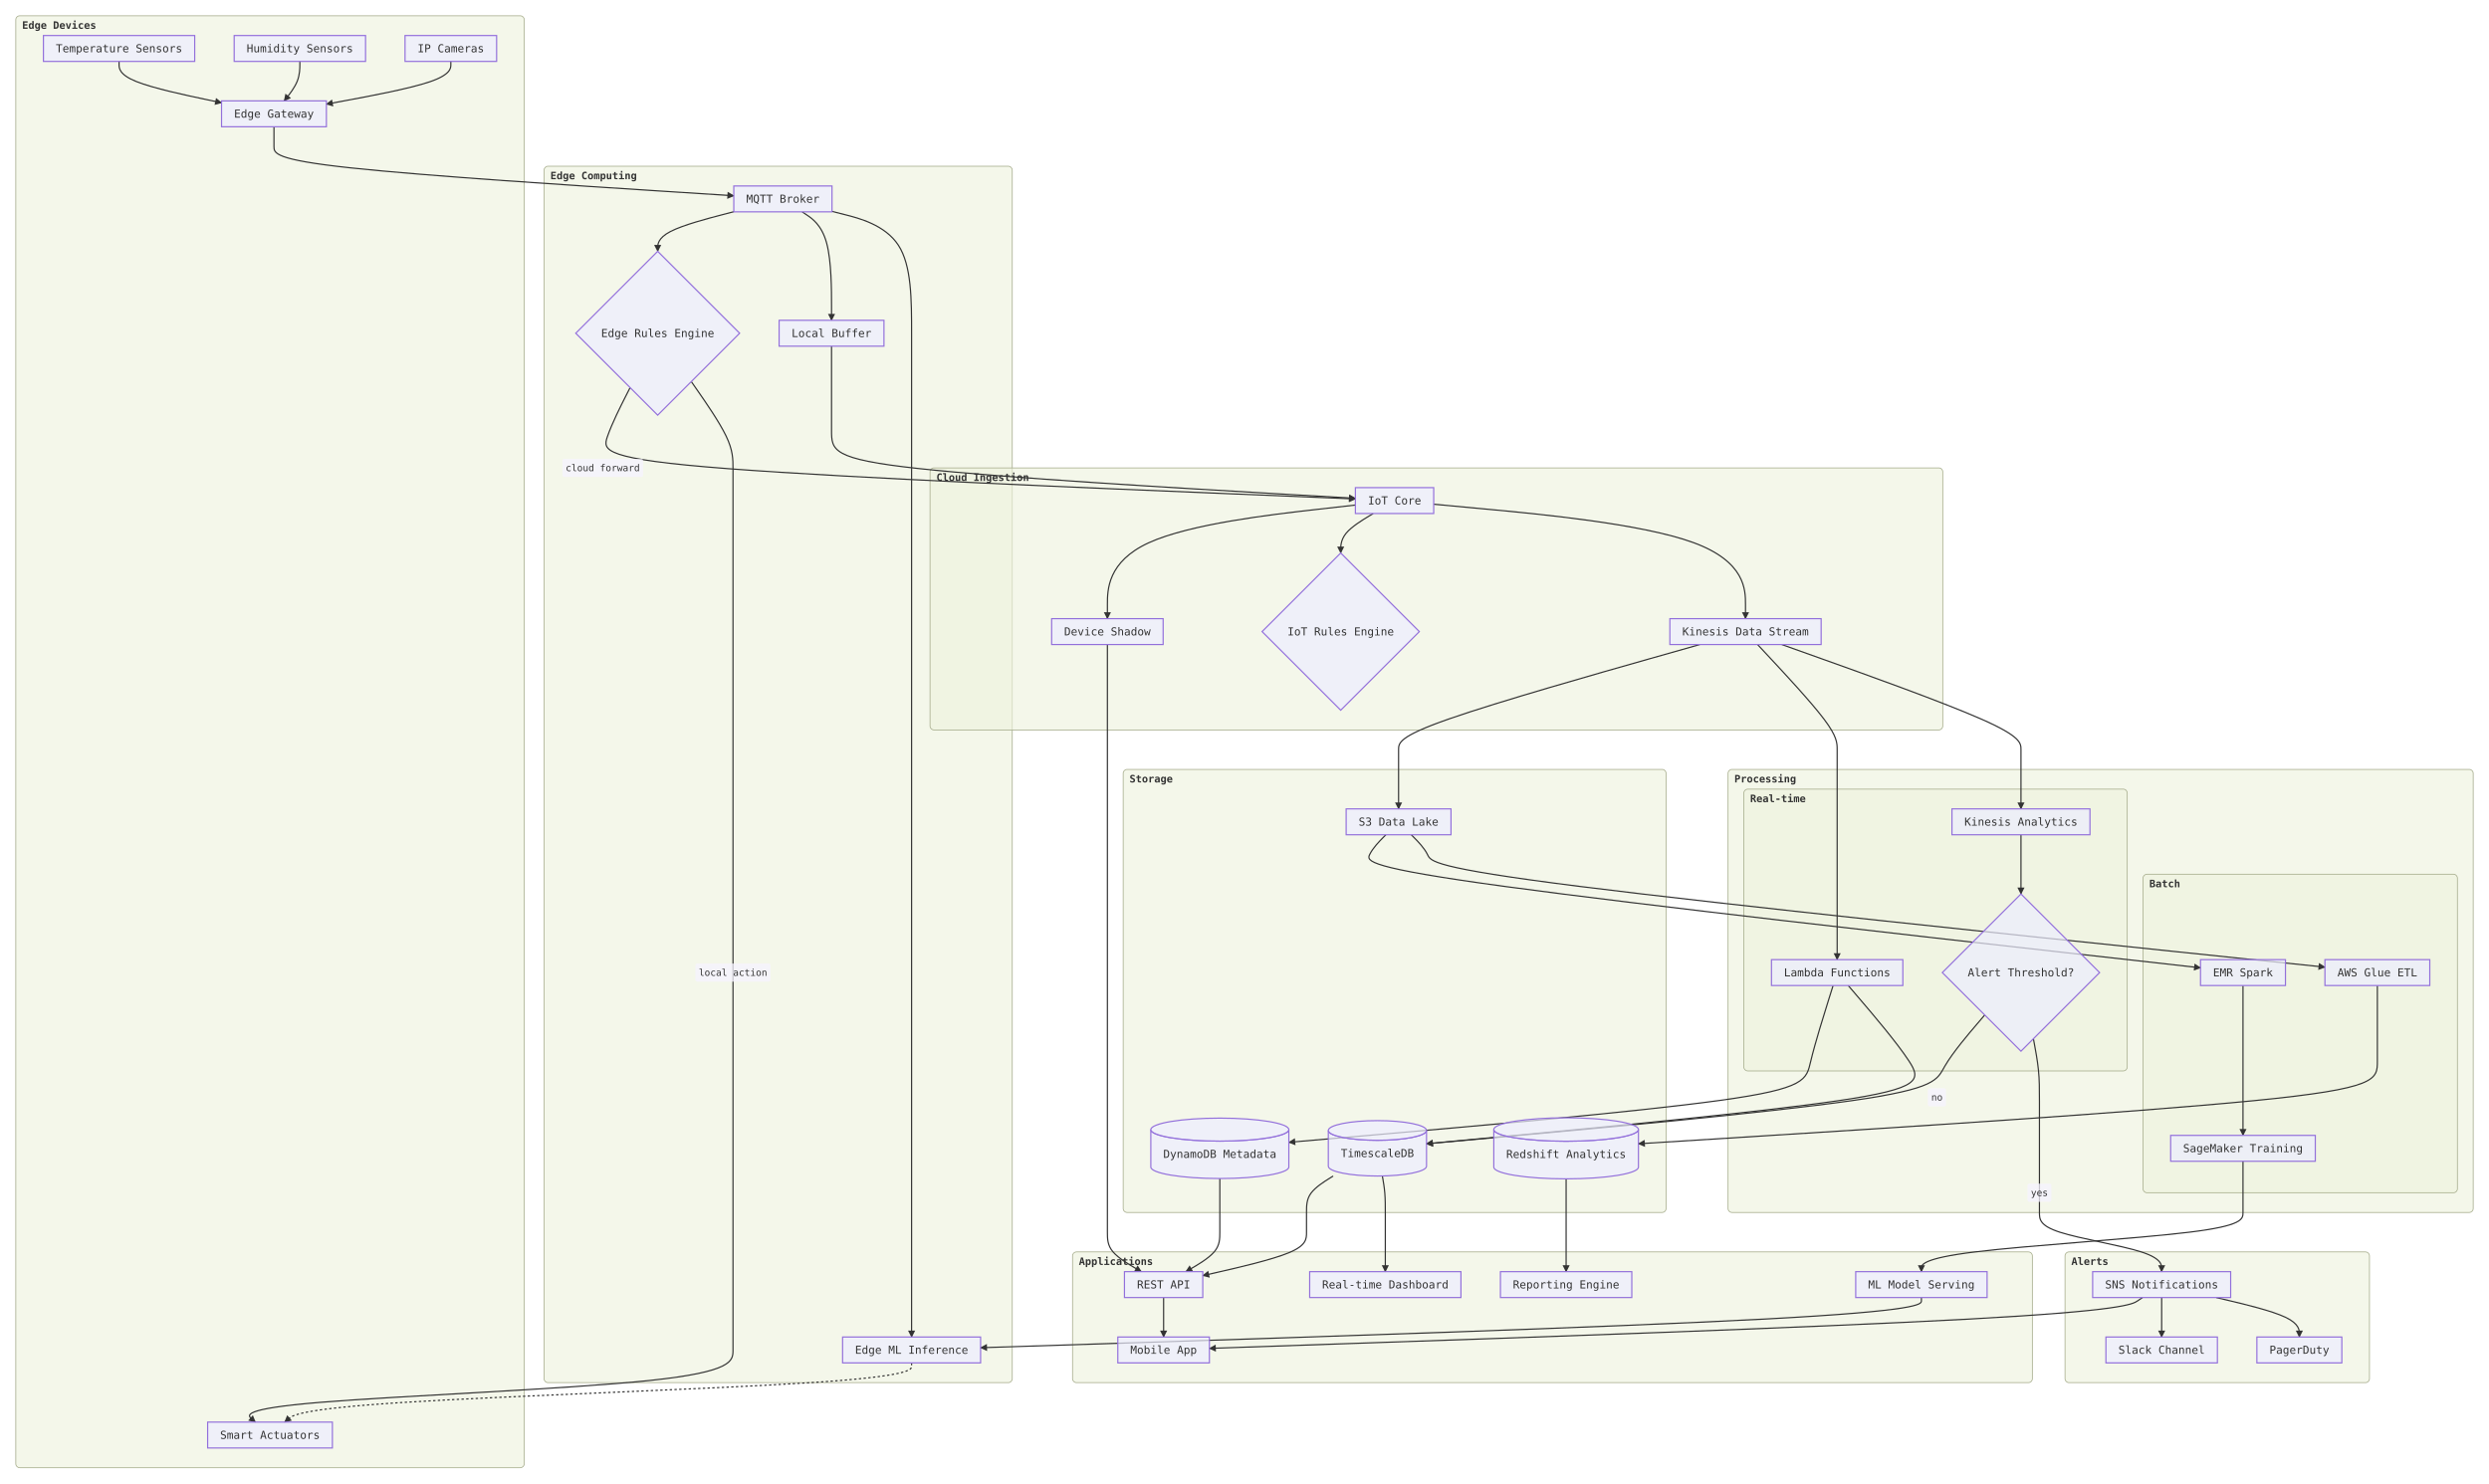
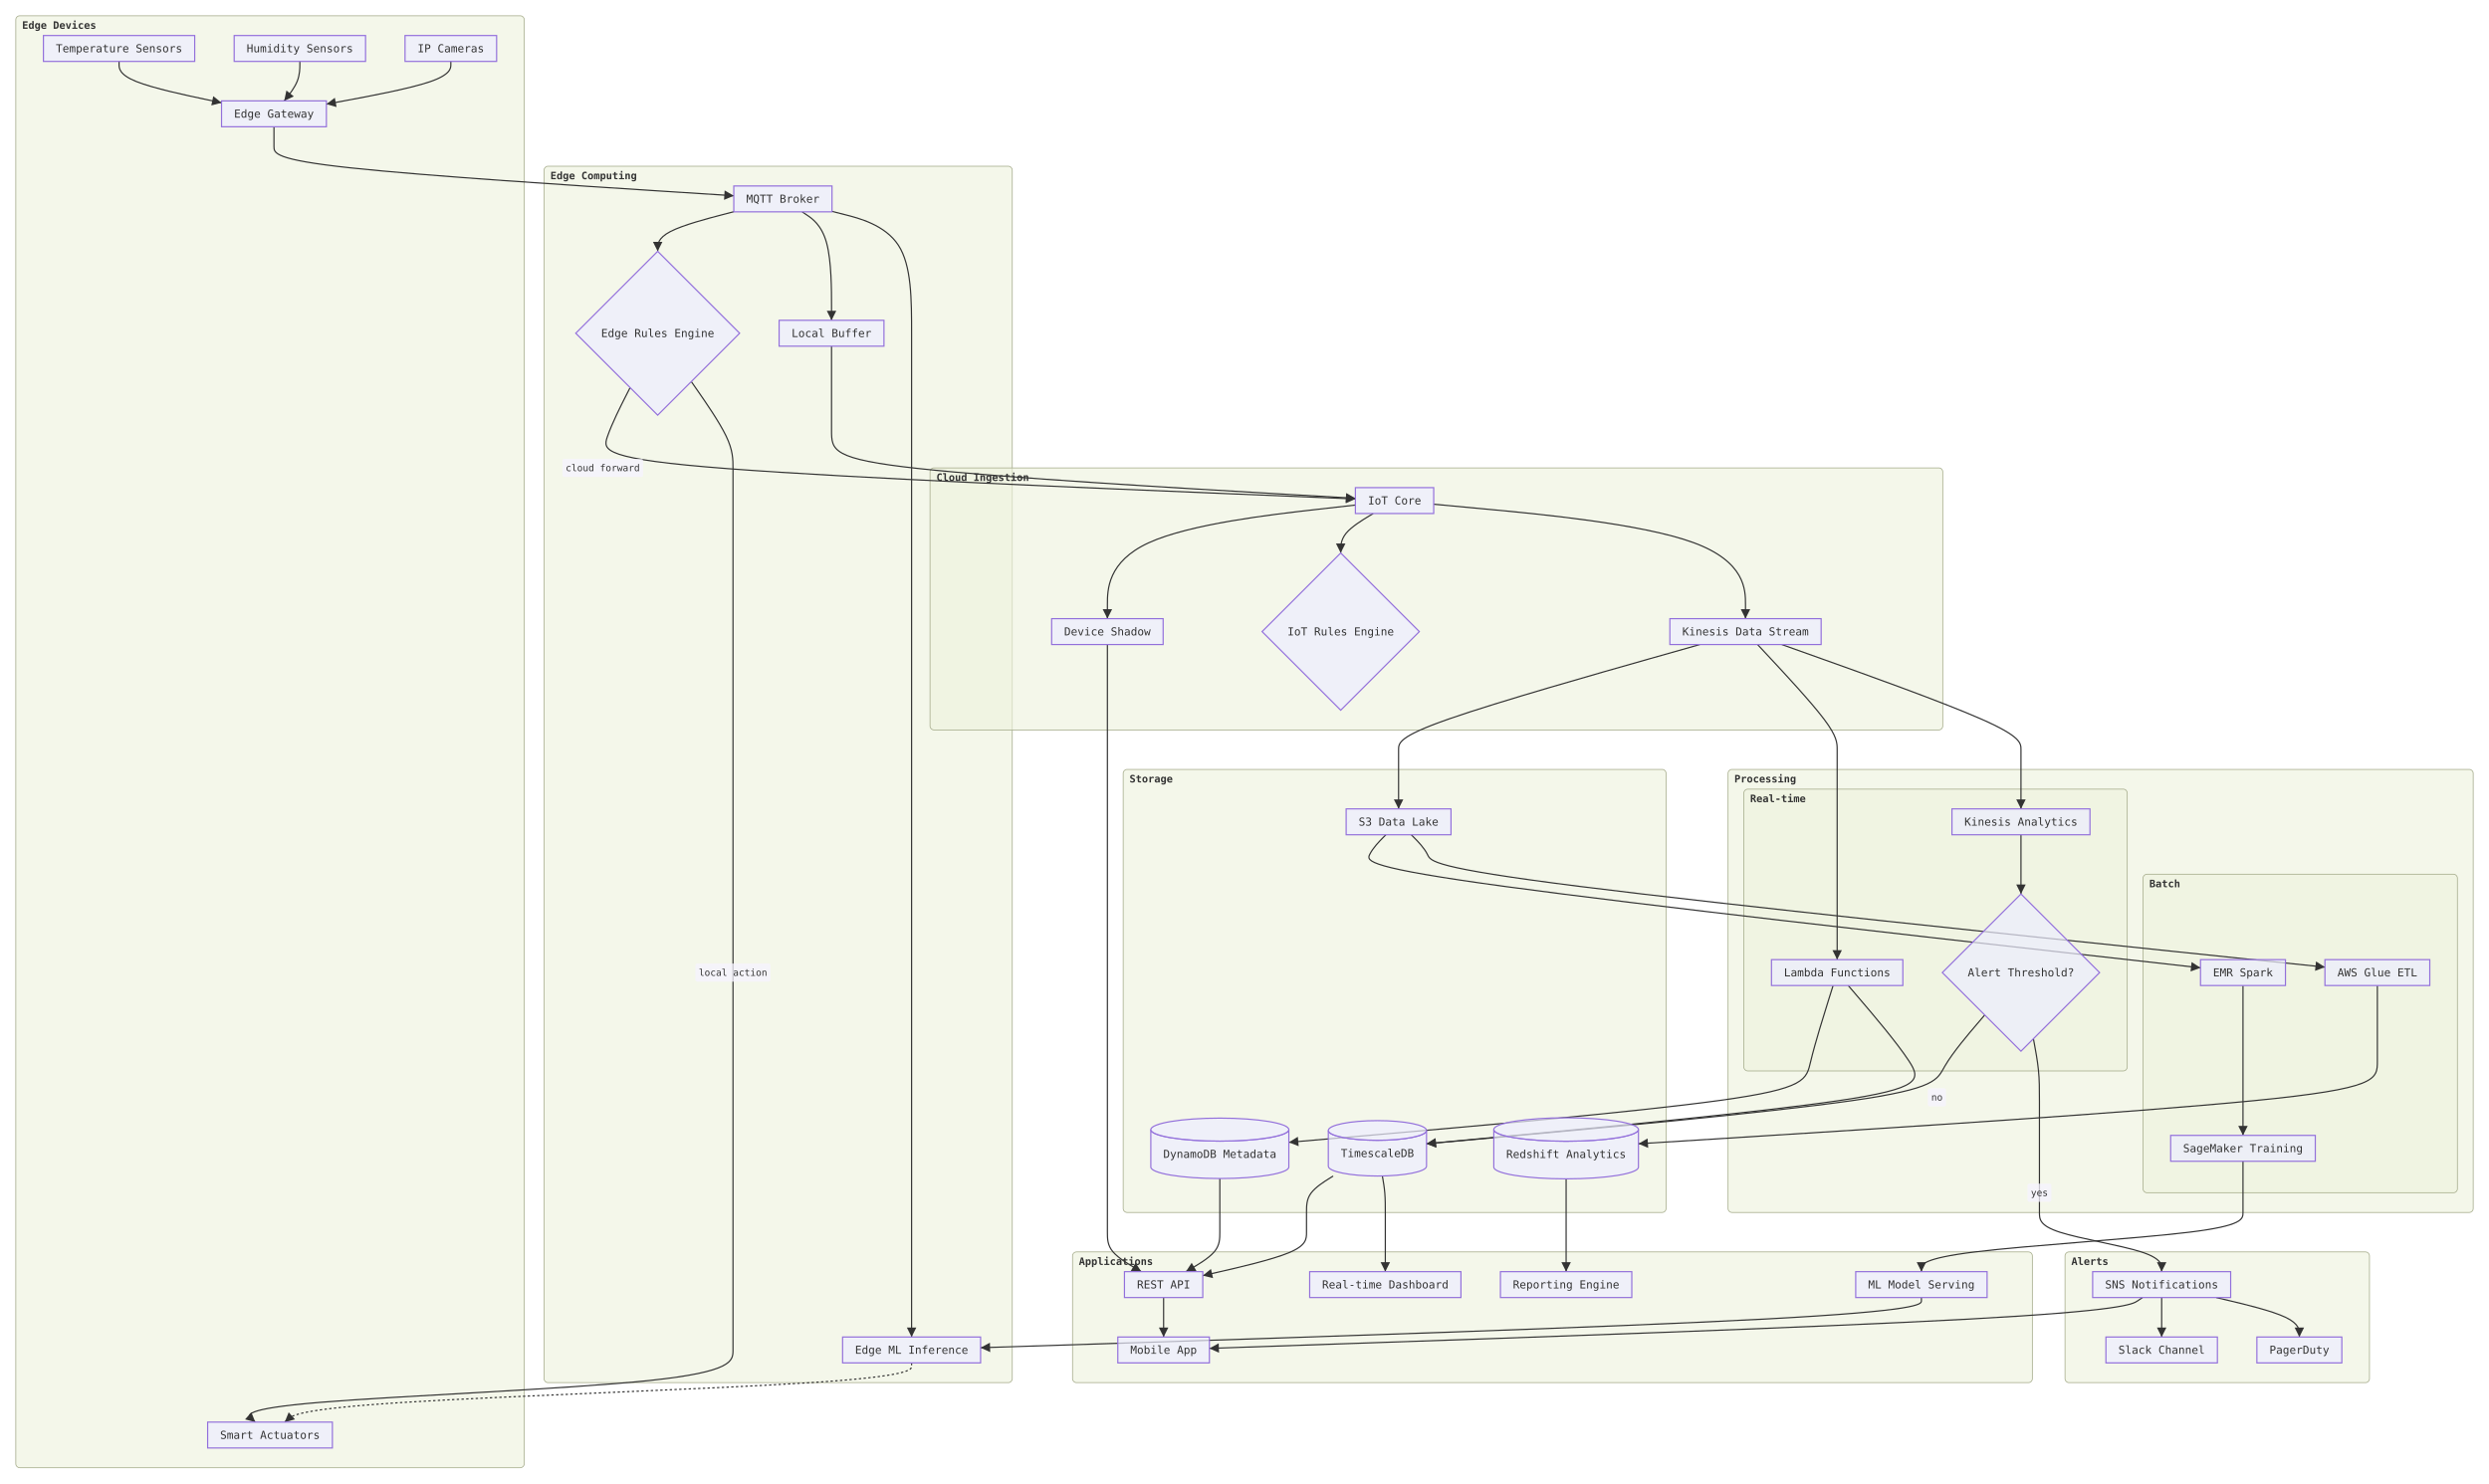
<svg xmlns="http://www.w3.org/2000/svg" viewBox="0 0 3152.5 1879.52" width="3152.5" height="1879.52">
  <defs>
-     <marker id="arrow-point" viewBox="0 0 10 10" refX="9" refY="5" markerWidth="6" markerHeight="6" orient="auto-start-reverse">
+     <marker id="arrow-point" viewBox="0 0 10 10" refX="10" refY="5" markerWidth="8" markerHeight="8" orient="auto-start-reverse">
      <path d="M0 0 L10 5 L0 10 Z" fill="#333333" />
    </marker>
  </defs>
  <g transform="translate(20, 20)">
    <rect x="0" y="0" width="644" height="1839.52" rx="5" ry="5" fill="#ecf2dc99" stroke="#a8ae8e" stroke-width="1" />
    <text x="8" y="12" text-anchor="start" dominant-baseline="central" font-size="13px" font-family="'Intel One Mono', 'SF Mono', 'Cascadia Code', 'JetBrains Mono', 'Fira Code', 'Consolas', 'Menlo', monospace" fill="#333333" font-weight="bold">Edge Devices</text>
    <rect x="669.1" y="190.6" width="593" height="1541.12" rx="5" ry="5" fill="#ecf2dc99" stroke="#a8ae8e" stroke-width="1" />
    <text x="677.1" y="202.6" text-anchor="start" dominant-baseline="central" font-size="13px" font-family="'Intel One Mono', 'SF Mono', 'Cascadia Code', 'JetBrains Mono', 'Fira Code', 'Consolas', 'Menlo', monospace" fill="#333333" font-weight="bold">Edge Computing</text>
    <rect x="1157.95" y="572.8" width="1282.7" height="332" rx="5" ry="5" fill="#ecf2dc99" stroke="#a8ae8e" stroke-width="1" />
    <text x="1165.95" y="584.8" text-anchor="start" dominant-baseline="central" font-size="13px" font-family="'Intel One Mono', 'SF Mono', 'Cascadia Code', 'JetBrains Mono', 'Fira Code', 'Consolas', 'Menlo', monospace" fill="#333333" font-weight="bold">Cloud Ingestion</text>
    <rect x="2168.7" y="954.8" width="943.8" height="561.32" rx="5" ry="5" fill="#ecf2dc99" stroke="#a8ae8e" stroke-width="1" />
    <text x="2176.7" y="966.8" text-anchor="start" dominant-baseline="central" font-size="13px" font-family="'Intel One Mono', 'SF Mono', 'Cascadia Code', 'JetBrains Mono', 'Fira Code', 'Consolas', 'Menlo', monospace" fill="#333333" font-weight="bold">Processing</text>
    <rect x="2188.7" y="979.8" width="485.6" height="357" rx="5" ry="5" fill="#ecf2dc99" stroke="#a8ae8e" stroke-width="1" />
    <text x="2196.7" y="991.8" text-anchor="start" dominant-baseline="central" font-size="13px" font-family="'Intel One Mono', 'SF Mono', 'Cascadia Code', 'JetBrains Mono', 'Fira Code', 'Consolas', 'Menlo', monospace" fill="#333333" font-weight="bold">Real-time</text>
    <rect x="2694.3" y="1087.6" width="398.2" height="403.52" rx="5" ry="5" fill="#ecf2dc99" stroke="#a8ae8e" stroke-width="1" />
    <text x="2702.3" y="1099.6" text-anchor="start" dominant-baseline="central" font-size="13px" font-family="'Intel One Mono', 'SF Mono', 'Cascadia Code', 'JetBrains Mono', 'Fira Code', 'Consolas', 'Menlo', monospace" fill="#333333" font-weight="bold">Batch</text>
    <rect x="1402.6" y="954.8" width="687.6" height="561.32" rx="5" ry="5" fill="#ecf2dc99" stroke="#a8ae8e" stroke-width="1" />
    <text x="1410.6" y="966.8" text-anchor="start" dominant-baseline="central" font-size="13px" font-family="'Intel One Mono', 'SF Mono', 'Cascadia Code', 'JetBrains Mono', 'Fira Code', 'Consolas', 'Menlo', monospace" fill="#333333" font-weight="bold">Storage</text>
    <rect x="1338.45" y="1566.12" width="1215.7" height="165.6" rx="5" ry="5" fill="#ecf2dc99" stroke="#a8ae8e" stroke-width="1" />
    <text x="1346.45" y="1578.12" text-anchor="start" dominant-baseline="central" font-size="13px" font-family="'Intel One Mono', 'SF Mono', 'Cascadia Code', 'JetBrains Mono', 'Fira Code', 'Consolas', 'Menlo', monospace" fill="#333333" font-weight="bold">Applications</text>
    <rect x="2595.5" y="1566.12" width="385.6" height="165.6" rx="5" ry="5" fill="#ecf2dc99" stroke="#a8ae8e" stroke-width="1" />
    <text x="2603.5" y="1578.12" text-anchor="start" dominant-baseline="central" font-size="13px" font-family="'Intel One Mono', 'SF Mono', 'Cascadia Code', 'JetBrains Mono', 'Fira Code', 'Consolas', 'Menlo', monospace" fill="#333333" font-weight="bold">Alerts</text>
    <path d="M130.8 57.8 L130.8 61.97 C130.8 66.13 130.8 74.47 152.43 83.2 C174.07 91.93 217.33 101.06 238.97 105.62 L260.6 110.19" fill="none" stroke="#333333" stroke-width="1.5" marker-end="url(#arrow-point)" />
    <path d="M359.8 57.8 L359.8 61.97 C359.8 66.13 359.8 74.47 356.5 82.8 C353.2 91.13 346.6 99.47 343.29 103.63 L339.99 107.8" fill="none" stroke="#333333" stroke-width="1.5" marker-end="url(#arrow-point)" />
    <path d="M551 57.8 L551 61.97 C551 66.13 551 74.47 524.73 83.49 C498.47 92.51 445.93 102.22 419.67 107.07 L393.4 111.93" fill="none" stroke="#333333" stroke-width="1.5" marker-end="url(#arrow-point)" />
    <path d="M327 140.6 L327 144.77 C327 148.93 327 157.27 327 165.6 C327 173.93 327 182.27 424.07 192.67 C521.13 203.07 715.27 215.54 812.33 221.77 L909.4 228.01" fill="none" stroke="#333333" stroke-width="1.5" marker-end="url(#arrow-point)" />
    <path d="M1033.8 247.8 L1050.6 252.07 C1067.4 256.33 1101 264.87 1117.8 290.6 C1134.6 316.33 1134.6 359.27 1134.6 403.6 C1134.6 447.93 1134.6 493.67 1134.6 522.1 C1134.6 550.53 1134.6 561.67 1134.6 574.13 C1134.6 586.6 1134.6 600.4 1134.6 614.2 C1134.6 628 1134.6 641.8 1134.6 669.47 C1134.6 697.13 1134.6 738.67 1134.6 780.2 C1134.6 821.73 1134.6 863.27 1134.6 888.2 C1134.6 913.13 1134.6 921.47 1134.6 929.8 C1134.6 938.13 1134.6 946.47 1134.6 954.8 C1134.6 963.13 1134.6 971.47 1134.6 982.53 C1134.6 993.6 1134.6 1007.4 1134.6 1021.2 C1134.6 1035 1134.6 1048.8 1134.6 1059.87 C1134.6 1070.93 1134.6 1079.27 1134.6 1104.2 C1134.6 1129.13 1134.6 1170.67 1134.6 1212.2 C1134.6 1253.73 1134.6 1295.27 1134.6 1321.6 C1134.6 1347.93 1134.6 1359.07 1134.6 1375.41 C1134.6 1391.75 1134.6 1413.31 1134.6 1433.46 C1134.6 1453.61 1134.6 1472.37 1134.6 1485.91 C1134.6 1499.45 1134.6 1507.79 1134.6 1516.12 C1134.6 1524.45 1134.6 1532.79 1134.6 1541.12 C1134.6 1549.45 1134.6 1557.79 1134.6 1568.85 C1134.6 1579.92 1134.6 1593.72 1134.6 1607.52 C1134.6 1621.32 1134.6 1635.12 1134.6 1646.19 C1134.6 1657.25 1134.6 1665.59 1134.6 1669.75 L1134.6 1673.92" fill="none" stroke="#333333" stroke-width="1.5" marker-end="url(#arrow-point)" />
    <path d="M996 248.4 L1002.2 252.57 C1008.4 256.73 1020.8 265.07 1027 287.97 C1033.2 310.87 1033.2 348.33 1033.2 367.07 L1033.2 385.8" fill="none" stroke="#333333" stroke-width="1.5" marker-end="url(#arrow-point)" />
    <path d="M909.4 248.24 L893.33 252.43 C877.27 256.62 845.13 265.01 829.07 273.37 C813 281.73 813 290.07 813 294.23 L813 298.4" fill="none" stroke="#333333" stroke-width="1.5" marker-end="url(#arrow-point)" />
    <path d="M855.57 463.43 L864.38 476.09 C873.18 488.75 890.79 514.08 899.6 532.3 C908.4 550.53 908.4 561.67 908.4 574.13 C908.4 586.6 908.4 600.4 908.4 614.2 C908.4 628 908.4 641.8 908.4 669.47 C908.4 697.13 908.4 738.67 908.4 780.2 C908.4 821.73 908.4 863.27 908.4 888.2 C908.4 913.13 908.4 921.47 908.4 929.8 C908.4 938.13 908.4 946.47 908.4 954.8 C908.4 963.13 908.4 971.47 908.4 982.53 C908.4 993.6 908.4 1007.4 908.4 1021.2 C908.4 1035 908.4 1048.8 908.4 1059.87 C908.4 1070.93 908.4 1079.27 908.4 1104.2 C908.4 1129.13 908.4 1170.67 908.4 1212.2 C908.4 1253.73 908.4 1295.27 908.4 1321.6 C908.4 1347.93 908.4 1359.07 908.4 1375.41 C908.4 1391.75 908.4 1413.31 908.4 1433.46 C908.4 1453.61 908.4 1472.37 908.4 1485.91 C908.4 1499.45 908.4 1507.79 908.4 1516.12 C908.4 1524.45 908.4 1532.79 908.4 1541.12 C908.4 1549.45 908.4 1557.79 908.4 1568.85 C908.4 1579.92 908.4 1593.72 908.4 1607.52 C908.4 1621.32 908.4 1635.12 908.4 1648.92 C908.4 1662.72 908.4 1676.52 908.4 1690.32 C908.4 1704.12 908.4 1717.92 802.83 1728.99 C697.27 1740.05 486.13 1748.39 385.3 1756.72 C284.46 1765.05 293.92 1773.39 298.65 1777.55 L303.38 1781.72" fill="none" stroke="#333333" stroke-width="1.5" marker-end="url(#arrow-point)" />
    <rect x="861.2" y="1201" width="94.4" height="22.4" rx="2" ry="2" fill="#f5f3ffbf" stroke="#f5f3ffbf" stroke-width="0.5" />
    <text x="908.4" y="1212.2" text-anchor="middle" dominant-baseline="central" font-size="12px" font-family="'Intel One Mono', 'SF Mono', 'Cascadia Code', 'JetBrains Mono', 'Fira Code', 'Consolas', 'Menlo', monospace" fill="#333333">local action</text>
    <path d="M778.07 471.07 L772.29 482.45 C766.51 493.84 754.96 516.62 749.18 533.58 C743.4 550.53 743.4 561.67 902.28 573.79 C1061.17 585.92 1378.93 599.03 1537.82 605.59 L1696.7 612.15" fill="none" stroke="#333333" stroke-width="1.5" marker-end="url(#arrow-point)" />
    <rect x="692.6" y="561.6" width="101.6" height="22.4" rx="2" ry="2" fill="#f5f3ffbf" stroke="#f5f3ffbf" stroke-width="0.5" />
    <text x="743.4" y="572.8" text-anchor="middle" dominant-baseline="central" font-size="12px" font-family="'Intel One Mono', 'SF Mono', 'Cascadia Code', 'JetBrains Mono', 'Fira Code', 'Consolas', 'Menlo', monospace" fill="#333333">cloud forward</text>
    <path d="M1033.2 418.6 L1033.2 438.73 C1033.2 458.87 1033.2 499.13 1033.2 524.83 C1033.2 550.53 1033.2 561.67 1143.78 573.65 C1254.37 585.64 1475.53 598.48 1586.12 604.9 L1696.7 611.32" fill="none" stroke="#333333" stroke-width="1.5" marker-end="url(#arrow-point)" />
    <path d="M1134.6 1706.72 L1134.6 1710.89 C1134.6 1715.05 1134.6 1723.39 1007 1731.72 C879.4 1740.05 624.2 1748.39 491.87 1756.72 C359.54 1765.05 350.08 1773.39 345.35 1777.55 L340.62 1781.72" fill="none" stroke="#333333" stroke-width="1.5" stroke-dasharray="3 3" marker-end="url(#arrow-point)" />
    <path d="M1795.9 618.82 L1861.72 624.95 C1927.53 631.08 2059.17 643.34 2124.98 667.5 C2190.8 691.67 2190.8 727.73 2190.8 745.77 L2190.8 763.8" fill="none" stroke="#333333" stroke-width="1.5" marker-end="url(#arrow-point)" />
    <path d="M1719.28 630.6 L1712.42 634.77 C1705.56 638.93 1691.83 647.27 1684.96 655.6 C1678.1 663.93 1678.1 672.27 1678.1 676.43 L1678.1 680.6" fill="none" stroke="#333333" stroke-width="1.5" marker-end="url(#arrow-point)" />
    <path d="M1696.7 619.85 L1644.35 625.8 C1592 631.76 1487.3 643.68 1434.95 667.67 C1382.6 691.67 1382.6 727.73 1382.6 745.77 L1382.6 763.8" fill="none" stroke="#333333" stroke-width="1.5" marker-end="url(#arrow-point)" />
    <path d="M1382.6 796.6 L1382.6 814.63 C1382.6 832.67 1382.6 868.73 1382.6 890.93 C1382.6 913.13 1382.6 921.47 1382.6 929.8 C1382.6 938.13 1382.6 946.47 1382.6 954.8 C1382.6 963.13 1382.6 971.47 1382.6 982.53 C1382.6 993.6 1382.6 1007.4 1382.6 1021.2 C1382.6 1035 1382.6 1048.8 1382.6 1059.87 C1382.6 1070.93 1382.6 1079.27 1382.6 1104.2 C1382.6 1129.13 1382.6 1170.67 1382.6 1212.2 C1382.6 1253.73 1382.6 1295.27 1382.6 1321.6 C1382.6 1347.93 1382.6 1359.07 1382.6 1375.41 C1382.6 1391.75 1382.6 1413.31 1382.6 1433.46 C1382.6 1453.61 1382.6 1472.37 1382.6 1485.91 C1382.6 1499.45 1382.6 1507.79 1382.6 1516.12 C1382.6 1524.45 1382.6 1532.79 1382.6 1541.12 C1382.6 1549.45 1382.6 1557.79 1389.77 1566.12 C1396.93 1574.45 1411.26 1582.79 1418.43 1586.95 L1425.6 1591.12" fill="none" stroke="#333333" stroke-width="1.5" marker-end="url(#arrow-point)" />
    <path d="M2236.72 796.6 L2287.22 814.63 C2337.72 832.67 2438.71 868.73 2489.2 890.93 C2539.7 913.13 2539.7 921.47 2539.7 929.8 C2539.7 938.13 2539.7 946.47 2539.7 954.8 C2539.7 963.13 2539.7 971.47 2539.7 979.8 C2539.7 988.13 2539.7 996.47 2539.7 1000.63 L2539.7 1004.8" fill="none" stroke="#333333" stroke-width="1.5" marker-end="url(#arrow-point)" />
    <path d="M2206.08 796.6 L2222.88 814.63 C2239.69 832.67 2273.29 868.73 2290.1 890.93 C2306.9 913.13 2306.9 921.47 2306.9 929.8 C2306.9 938.13 2306.9 946.47 2306.9 954.8 C2306.9 963.13 2306.9 971.47 2306.9 982.53 C2306.9 993.6 2306.9 1007.4 2306.9 1021.2 C2306.9 1035 2306.9 1048.8 2306.9 1059.87 C2306.9 1070.93 2306.9 1079.27 2306.9 1101.47 C2306.9 1123.67 2306.9 1159.73 2306.9 1177.77 L2306.9 1195.8" fill="none" stroke="#333333" stroke-width="1.5" marker-end="url(#arrow-point)" />
    <path d="M2539.7 1037.6 L2539.7 1041.77 C2539.7 1045.93 2539.7 1054.27 2539.7 1062.6 C2539.7 1070.93 2539.7 1079.27 2539.7 1087.6 C2539.7 1095.93 2539.7 1104.27 2539.7 1108.43 L2539.7 1112.6" fill="none" stroke="#333333" stroke-width="1.5" marker-end="url(#arrow-point)" />
    <path d="M2555.45 1296.05 L2556.72 1302.84 C2558 1309.63 2560.55 1323.22 2561.82 1335.58 C2563.1 1347.93 2563.1 1359.07 2563.1 1375.41 C2563.1 1391.75 2563.1 1413.31 2563.1 1433.46 C2563.1 1453.61 2563.1 1472.37 2563.1 1485.91 C2563.1 1499.45 2563.1 1507.79 2563.1 1516.12 C2563.1 1524.45 2563.1 1532.79 2588.9 1541.12 C2614.7 1549.45 2666.3 1557.79 2692.1 1566.12 C2717.9 1574.45 2717.9 1582.79 2717.9 1586.95 L2717.9 1591.12" fill="none" stroke="#333333" stroke-width="1.5" marker-end="url(#arrow-point)" />
    <rect x="2548.3" y="1479.92" width="29.6" height="22.4" rx="2" ry="2" fill="#f5f3ffbf" stroke="#f5f3ffbf" stroke-width="0.5" />
    <text x="2563.1" y="1491.12" text-anchor="middle" dominant-baseline="central" font-size="12px" font-family="'Intel One Mono', 'SF Mono', 'Cascadia Code', 'JetBrains Mono', 'Fira Code', 'Consolas', 'Menlo', monospace" fill="#333333">yes</text>
    <path d="M2493.82 1265.92 L2483.74 1277.74 C2473.65 1289.55 2453.47 1313.17 2443.39 1330.55 C2433.3 1347.93 2433.3 1359.07 2325.55 1374.46 C2217.8 1389.86 2002.3 1409.52 1894.55 1419.35 L1786.8 1429.19" fill="none" stroke="#333333" stroke-width="1.5" marker-end="url(#arrow-point)" />
    <rect x="2422.1" y="1359" width="22.4" height="22.4" rx="2" ry="2" fill="#f5f3ffbf" stroke="#f5f3ffbf" stroke-width="0.5" />
    <text x="2433.3" y="1370.2" text-anchor="middle" dominant-baseline="central" font-size="12px" font-family="'Intel One Mono', 'SF Mono', 'Cascadia Code', 'JetBrains Mono', 'Fira Code', 'Consolas', 'Menlo', monospace" fill="#333333">no</text>
    <path d="M2320.9 1228.6 L2336.3 1246.63 C2351.7 1264.67 2382.5 1300.73 2397.9 1324.33 C2413.3 1347.93 2413.3 1359.07 2308.88 1374.44 C2204.47 1389.81 1995.63 1409.41 1891.22 1419.22 L1786.8 1429.02" fill="none" stroke="#333333" stroke-width="1.5" marker-end="url(#arrow-point)" />
    <path d="M2301.75 1228.6 L2296.09 1246.63 C2290.44 1264.67 2279.12 1300.73 2273.46 1324.33 C2267.8 1347.93 2267.8 1359.07 2158.57 1374.14 C2049.33 1389.22 1830.87 1408.23 1721.63 1417.74 L1612.4 1427.25" fill="none" stroke="#333333" stroke-width="1.5" marker-end="url(#arrow-point)" />
    <path d="M2132.97 796.6 L2069.37 814.63 C2005.78 832.67 1878.59 868.73 1814.99 890.93 C1751.4 913.13 1751.4 921.47 1751.4 929.8 C1751.4 938.13 1751.4 946.47 1751.4 954.8 C1751.4 963.13 1751.4 971.47 1751.4 979.8 C1751.4 988.13 1751.4 996.47 1751.4 1000.63 L1751.4 1004.8" fill="none" stroke="#333333" stroke-width="1.5" marker-end="url(#arrow-point)" />
    <path d="M1767.52 1037.6 L1771.62 1041.77 C1775.72 1045.93 1783.91 1054.27 1788 1062.6 C1792.1 1070.93 1792.1 1079.27 1980.87 1103.05 C2169.63 1126.83 2547.17 1166.07 2735.93 1185.68 L2924.7 1205.3" fill="none" stroke="#333333" stroke-width="1.5" marker-end="url(#arrow-point)" />
    <path d="M2991.1 1228.6 L2991.1 1246.63 C2991.1 1264.67 2991.1 1300.73 2991.1 1324.33 C2991.1 1347.93 2991.1 1359.07 2835.12 1374.45 C2679.13 1389.83 2367.17 1409.46 2211.18 1419.28 L2055.2 1429.1" fill="none" stroke="#333333" stroke-width="1.5" marker-end="url(#arrow-point)" />
    <path d="M1735.28 1037.6 L1731.18 1041.77 C1727.08 1045.93 1718.89 1054.27 1714.8 1062.6 C1710.7 1070.93 1710.7 1079.27 1886.77 1103.19 C2062.83 1127.12 2414.97 1166.64 2591.03 1186.4 L2767.1 1206.16" fill="none" stroke="#333333" stroke-width="1.5" marker-end="url(#arrow-point)" />
    <path d="M2820.9 1228.6 L2820.9 1246.63 C2820.9 1264.67 2820.9 1300.73 2820.9 1324.33 C2820.9 1347.93 2820.9 1359.07 2820.9 1372.68 C2820.9 1386.29 2820.9 1402.37 2820.9 1410.42 L2820.9 1418.46" fill="none" stroke="#333333" stroke-width="1.5" marker-end="url(#arrow-point)" />
    <path d="M2820.9 1451.26 L2820.9 1457.9 C2820.9 1464.55 2820.9 1477.83 2820.9 1488.64 C2820.9 1499.45 2820.9 1507.79 2820.9 1516.12 C2820.9 1524.45 2820.9 1532.79 2753.02 1541.12 C2685.13 1549.45 2549.37 1557.79 2481.48 1566.12 C2413.6 1574.45 2413.6 1582.79 2413.6 1586.95 L2413.6 1591.12" fill="none" stroke="#333333" stroke-width="1.5" marker-end="url(#arrow-point)" />
    <path d="M1730.84 1469.97 L1731.47 1473.49 C1732.09 1477.02 1733.35 1484.07 1733.97 1491.76 C1734.6 1499.45 1734.6 1507.79 1734.6 1516.12 C1734.6 1524.45 1734.6 1532.79 1734.6 1541.12 C1734.6 1549.45 1734.6 1557.79 1734.6 1566.12 C1734.6 1574.45 1734.6 1582.79 1734.6 1586.95 L1734.6 1591.12" fill="none" stroke="#333333" stroke-width="1.5" marker-end="url(#arrow-point)" />
    <path d="M1668.57 1469.97 L1662.94 1473.49 C1657.31 1477.02 1646.06 1484.07 1640.43 1491.76 C1634.8 1499.45 1634.8 1507.79 1634.8 1516.12 C1634.8 1524.45 1634.8 1532.79 1634.8 1541.12 C1634.8 1549.45 1634.8 1557.79 1612.9 1566.96 C1591 1576.14 1547.2 1586.16 1525.3 1591.17 L1503.4 1596.18" fill="none" stroke="#333333" stroke-width="1.5" marker-end="url(#arrow-point)" />
    <path d="M1963.6 1473.55 L1963.6 1476.48 C1963.6 1479.41 1963.6 1485.26 1963.6 1492.36 C1963.6 1499.45 1963.6 1507.79 1963.6 1516.12 C1963.6 1524.45 1963.6 1532.79 1963.6 1541.12 C1963.6 1549.45 1963.6 1557.79 1963.6 1566.12 C1963.6 1574.45 1963.6 1582.79 1963.6 1586.95 L1963.6 1591.12" fill="none" stroke="#333333" stroke-width="1.5" marker-end="url(#arrow-point)" />
    <path d="M1525 1473.13 L1525 1476.12 C1525 1479.12 1525 1485.12 1525 1492.29 C1525 1499.45 1525 1507.79 1525 1516.12 C1525 1524.45 1525 1532.79 1525 1541.12 C1525 1549.45 1525 1557.79 1517.83 1566.12 C1510.67 1574.45 1496.34 1582.79 1489.17 1586.95 L1482 1591.12" fill="none" stroke="#333333" stroke-width="1.5" marker-end="url(#arrow-point)" />
    <path d="M1453.8 1623.92 L1453.8 1628.09 C1453.8 1632.25 1453.8 1640.59 1453.8 1648.92 C1453.8 1657.25 1453.8 1665.59 1453.8 1669.75 L1453.8 1673.92" fill="none" stroke="#333333" stroke-width="1.5" marker-end="url(#arrow-point)" />
    <path d="M2413.6 1623.92 L2413.6 1628.09 C2413.6 1632.25 2413.6 1640.59 2215 1651.18 C2016.4 1661.78 1619.2 1674.63 1420.6 1681.06 L1222 1687.49" fill="none" stroke="#333333" stroke-width="1.5" marker-end="url(#arrow-point)" />
    <path d="M2786.99 1623.92 L2804.54 1628.09 C2822.09 1632.25 2857.2 1640.59 2874.75 1648.92 C2892.3 1657.25 2892.3 1665.59 2892.3 1669.75 L2892.3 1673.92" fill="none" stroke="#333333" stroke-width="1.5" marker-end="url(#arrow-point)" />
    <path d="M2717.9 1623.92 L2717.9 1628.09 C2717.9 1632.25 2717.9 1640.59 2717.9 1648.92 C2717.9 1657.25 2717.9 1665.59 2717.9 1669.75 L2717.9 1673.92" fill="none" stroke="#333333" stroke-width="1.5" marker-end="url(#arrow-point)" />
    <path d="M2693.66 1623.92 L2687.5 1628.09 C2681.34 1632.25 2669.02 1640.59 2472.04 1651.32 C2275.07 1662.06 1893.43 1675.19 1702.62 1681.76 L1511.8 1688.32" fill="none" stroke="#333333" stroke-width="1.5" marker-end="url(#arrow-point)" />
    <rect x="35" y="25" width="191.6" height="32.8" fill="#ececffb2" stroke="#9370db" stroke-width="1.5" />
    <text x="130.8" y="41.4" text-anchor="middle" dominant-baseline="central" font-size="14px" font-family="'Intel One Mono', 'SF Mono', 'Cascadia Code', 'JetBrains Mono', 'Fira Code', 'Consolas', 'Menlo', monospace" fill="#333333">Temperature Sensors</text>
    <rect x="276.6" y="25" width="166.4" height="32.8" fill="#ececffb2" stroke="#9370db" stroke-width="1.5" />
    <text x="359.8" y="41.4" text-anchor="middle" dominant-baseline="central" font-size="14px" font-family="'Intel One Mono', 'SF Mono', 'Cascadia Code', 'JetBrains Mono', 'Fira Code', 'Consolas', 'Menlo', monospace" fill="#333333">Humidity Sensors</text>
    <rect x="493" y="25" width="116" height="32.8" fill="#ececffb2" stroke="#9370db" stroke-width="1.5" />
    <text x="551" y="41.4" text-anchor="middle" dominant-baseline="central" font-size="14px" font-family="'Intel One Mono', 'SF Mono', 'Cascadia Code', 'JetBrains Mono', 'Fira Code', 'Consolas', 'Menlo', monospace" fill="#333333">IP Cameras</text>
    <rect x="243" y="1781.72" width="158" height="32.8" fill="#ececffb2" stroke="#9370db" stroke-width="1.5" />
    <text x="322" y="1798.12" text-anchor="middle" dominant-baseline="central" font-size="14px" font-family="'Intel One Mono', 'SF Mono', 'Cascadia Code', 'JetBrains Mono', 'Fira Code', 'Consolas', 'Menlo', monospace" fill="#333333">Smart Actuators</text>
    <rect x="260.6" y="107.8" width="132.8" height="32.8" fill="#ececffb2" stroke="#9370db" stroke-width="1.5" />
    <text x="327" y="124.2" text-anchor="middle" dominant-baseline="central" font-size="14px" font-family="'Intel One Mono', 'SF Mono', 'Cascadia Code', 'JetBrains Mono', 'Fira Code', 'Consolas', 'Menlo', monospace" fill="#333333">Edge Gateway</text>
    <rect x="1047.2" y="1673.92" width="174.8" height="32.8" fill="#ececffb2" stroke="#9370db" stroke-width="1.5" />
    <text x="1134.6" y="1690.32" text-anchor="middle" dominant-baseline="central" font-size="14px" font-family="'Intel One Mono', 'SF Mono', 'Cascadia Code', 'JetBrains Mono', 'Fira Code', 'Consolas', 'Menlo', monospace" fill="#333333">Edge ML Inference</text>
    <rect x="966.8" y="385.8" width="132.8" height="32.8" fill="#ececffb2" stroke="#9370db" stroke-width="1.5" />
    <text x="1033.2" y="402.2" text-anchor="middle" dominant-baseline="central" font-size="14px" font-family="'Intel One Mono', 'SF Mono', 'Cascadia Code', 'JetBrains Mono', 'Fira Code', 'Consolas', 'Menlo', monospace" fill="#333333">Local Buffer</text>
    <polygon points="813,298.4 916.8,402.2 813,506 709.2,402.2" fill="#ececffb2" stroke="#9370db" stroke-width="1.5" />
    <text x="813" y="402.2" text-anchor="middle" dominant-baseline="central" font-size="14px" font-family="'Intel One Mono', 'SF Mono', 'Cascadia Code', 'JetBrains Mono', 'Fira Code', 'Consolas', 'Menlo', monospace" fill="#333333">Edge Rules Engine</text>
    <rect x="909.4" y="215.6" width="124.4" height="32.8" fill="#ececffb2" stroke="#9370db" stroke-width="1.5" />
    <text x="971.6" y="232" text-anchor="middle" dominant-baseline="central" font-size="14px" font-family="'Intel One Mono', 'SF Mono', 'Cascadia Code', 'JetBrains Mono', 'Fira Code', 'Consolas', 'Menlo', monospace" fill="#333333">MQTT Broker</text>
    <rect x="1696.7" y="597.8" width="99.2" height="32.8" fill="#ececffb2" stroke="#9370db" stroke-width="1.5" />
    <text x="1746.3" y="614.2" text-anchor="middle" dominant-baseline="central" font-size="14px" font-family="'Intel One Mono', 'SF Mono', 'Cascadia Code', 'JetBrains Mono', 'Fira Code', 'Consolas', 'Menlo', monospace" fill="#333333">IoT Core</text>
    <rect x="2095" y="763.8" width="191.6" height="32.8" fill="#ececffb2" stroke="#9370db" stroke-width="1.5" />
    <text x="2190.8" y="780.2" text-anchor="middle" dominant-baseline="central" font-size="14px" font-family="'Intel One Mono', 'SF Mono', 'Cascadia Code', 'JetBrains Mono', 'Fira Code', 'Consolas', 'Menlo', monospace" fill="#333333">Kinesis Data Stream</text>
    <polygon points="1678.1,680.6 1777.7,780.2 1678.1,879.8 1578.5,780.2" fill="#ececffb2" stroke="#9370db" stroke-width="1.5" />
    <text x="1678.1" y="780.2" text-anchor="middle" dominant-baseline="central" font-size="14px" font-family="'Intel One Mono', 'SF Mono', 'Cascadia Code', 'JetBrains Mono', 'Fira Code', 'Consolas', 'Menlo', monospace" fill="#333333">IoT Rules Engine</text>
    <rect x="1312" y="763.8" width="141.2" height="32.8" fill="#ececffb2" stroke="#9370db" stroke-width="1.5" />
    <text x="1382.6" y="780.2" text-anchor="middle" dominant-baseline="central" font-size="14px" font-family="'Intel One Mono', 'SF Mono', 'Cascadia Code', 'JetBrains Mono', 'Fira Code', 'Consolas', 'Menlo', monospace" fill="#333333">Device Shadow</text>
    <rect x="2452.3" y="1004.8" width="174.8" height="32.8" fill="#ececffb2" stroke="#9370db" stroke-width="1.5" />
    <text x="2539.7" y="1021.2" text-anchor="middle" dominant-baseline="central" font-size="14px" font-family="'Intel One Mono', 'SF Mono', 'Cascadia Code', 'JetBrains Mono', 'Fira Code', 'Consolas', 'Menlo', monospace" fill="#333333">Kinesis Analytics</text>
    <rect x="2223.7" y="1195.8" width="166.4" height="32.8" fill="#ececffb2" stroke="#9370db" stroke-width="1.5" />
    <text x="2306.9" y="1212.2" text-anchor="middle" dominant-baseline="central" font-size="14px" font-family="'Intel One Mono', 'SF Mono', 'Cascadia Code', 'JetBrains Mono', 'Fira Code', 'Consolas', 'Menlo', monospace" fill="#333333">Lambda Functions</text>
    <polygon points="2539.7,1112.6 2639.3,1212.2 2539.7,1311.8 2440.1,1212.2" fill="#ececffb2" stroke="#9370db" stroke-width="1.5" />
    <text x="2539.7" y="1212.2" text-anchor="middle" dominant-baseline="central" font-size="14px" font-family="'Intel One Mono', 'SF Mono', 'Cascadia Code', 'JetBrains Mono', 'Fira Code', 'Consolas', 'Menlo', monospace" fill="#333333">Alert Threshold?</text>
    <rect x="2924.7" y="1195.8" width="132.8" height="32.8" fill="#ececffb2" stroke="#9370db" stroke-width="1.5" />
    <text x="2991.1" y="1212.2" text-anchor="middle" dominant-baseline="central" font-size="14px" font-family="'Intel One Mono', 'SF Mono', 'Cascadia Code', 'JetBrains Mono', 'Fira Code', 'Consolas', 'Menlo', monospace" fill="#333333">AWS Glue ETL</text>
    <rect x="2767.1" y="1195.8" width="107.6" height="32.8" fill="#ececffb2" stroke="#9370db" stroke-width="1.5" />
    <text x="2820.9" y="1212.2" text-anchor="middle" dominant-baseline="central" font-size="14px" font-family="'Intel One Mono', 'SF Mono', 'Cascadia Code', 'JetBrains Mono', 'Fira Code', 'Consolas', 'Menlo', monospace" fill="#333333">EMR Spark</text>
    <rect x="2729.3" y="1418.46" width="183.2" height="32.8" fill="#ececffb2" stroke="#9370db" stroke-width="1.5" />
    <text x="2820.9" y="1434.86" text-anchor="middle" dominant-baseline="central" font-size="14px" font-family="'Intel One Mono', 'SF Mono', 'Cascadia Code', 'JetBrains Mono', 'Fira Code', 'Consolas', 'Menlo', monospace" fill="#333333">SageMaker Training</text>
    <path d="M1662.4 1412.23 L1662.4 1457.5 A62.2 12.47 0 0 0 1786.8 1457.5 L1786.8 1412.23 A62.2 12.47 0 0 1 1662.4 1412.23" fill="#ececffb2" stroke="#9370db" stroke-width="1.5" />
    <path d="M1662.4 1412.23 A62.2 12.47 0 0 1 1786.8 1412.23 A62.2 12.47 0 0 1 1662.4 1412.23" fill="#ececffb2" stroke="#9370db" stroke-width="1.5" />
    <text x="1724.6" y="1441.1" text-anchor="middle" dominant-baseline="central" font-size="14px" font-family="'Intel One Mono', 'SF Mono', 'Cascadia Code', 'JetBrains Mono', 'Fira Code', 'Consolas', 'Menlo', monospace" fill="#333333">TimescaleDB</text>
    <rect x="1685" y="1004.8" width="132.8" height="32.8" fill="#ececffb2" stroke="#9370db" stroke-width="1.5" />
    <text x="1751.4" y="1021.2" text-anchor="middle" dominant-baseline="central" font-size="14px" font-family="'Intel One Mono', 'SF Mono', 'Cascadia Code', 'JetBrains Mono', 'Fira Code', 'Consolas', 'Menlo', monospace" fill="#333333">S3 Data Lake</text>
    <path d="M1437.6 1411.17 L1437.6 1458.55 A87.4 14.58 0 0 0 1612.4 1458.55 L1612.4 1411.17 A87.4 14.58 0 0 1 1437.6 1411.17" fill="#ececffb2" stroke="#9370db" stroke-width="1.5" />
    <path d="M1437.6 1411.17 A87.4 14.58 0 0 1 1612.4 1411.17 A87.4 14.58 0 0 1 1437.6 1411.17" fill="#ececffb2" stroke="#9370db" stroke-width="1.5" />
    <text x="1525" y="1442.15" text-anchor="middle" dominant-baseline="central" font-size="14px" font-family="'Intel One Mono', 'SF Mono', 'Cascadia Code', 'JetBrains Mono', 'Fira Code', 'Consolas', 'Menlo', monospace" fill="#333333">DynamoDB Metadata</text>
    <path d="M1872 1411.03 L1872 1458.69 A91.6 14.86 0 0 0 2055.2 1458.69 L2055.2 1411.03 A91.6 14.86 0 0 1 1872 1411.03" fill="#ececffb2" stroke="#9370db" stroke-width="1.5" />
    <path d="M1872 1411.03 A91.6 14.86 0 0 1 2055.2 1411.03 A91.6 14.86 0 0 1 1872 1411.03" fill="#ececffb2" stroke="#9370db" stroke-width="1.5" />
    <text x="1963.6" y="1442.29" text-anchor="middle" dominant-baseline="central" font-size="14px" font-family="'Intel One Mono', 'SF Mono', 'Cascadia Code', 'JetBrains Mono', 'Fira Code', 'Consolas', 'Menlo', monospace" fill="#333333">Redshift Analytics</text>
    <rect x="1638.8" y="1591.12" width="191.6" height="32.8" fill="#ececffb2" stroke="#9370db" stroke-width="1.5" />
    <text x="1734.6" y="1607.52" text-anchor="middle" dominant-baseline="central" font-size="14px" font-family="'Intel One Mono', 'SF Mono', 'Cascadia Code', 'JetBrains Mono', 'Fira Code', 'Consolas', 'Menlo', monospace" fill="#333333">Real-time Dashboard</text>
    <rect x="1395.8" y="1673.92" width="116" height="32.8" fill="#ececffb2" stroke="#9370db" stroke-width="1.5" />
    <text x="1453.8" y="1690.32" text-anchor="middle" dominant-baseline="central" font-size="14px" font-family="'Intel One Mono', 'SF Mono', 'Cascadia Code', 'JetBrains Mono', 'Fira Code', 'Consolas', 'Menlo', monospace" fill="#333333">Mobile App</text>
    <rect x="1404.2" y="1591.12" width="99.2" height="32.8" fill="#ececffb2" stroke="#9370db" stroke-width="1.5" />
    <text x="1453.8" y="1607.52" text-anchor="middle" dominant-baseline="central" font-size="14px" font-family="'Intel One Mono', 'SF Mono', 'Cascadia Code', 'JetBrains Mono', 'Fira Code', 'Consolas', 'Menlo', monospace" fill="#333333">REST API</text>
    <rect x="1880.4" y="1591.12" width="166.4" height="32.8" fill="#ececffb2" stroke="#9370db" stroke-width="1.5" />
    <text x="1963.6" y="1607.52" text-anchor="middle" dominant-baseline="central" font-size="14px" font-family="'Intel One Mono', 'SF Mono', 'Cascadia Code', 'JetBrains Mono', 'Fira Code', 'Consolas', 'Menlo', monospace" fill="#333333">Reporting Engine</text>
    <rect x="2330.4" y="1591.12" width="166.4" height="32.8" fill="#ececffb2" stroke="#9370db" stroke-width="1.5" />
    <text x="2413.6" y="1607.52" text-anchor="middle" dominant-baseline="central" font-size="14px" font-family="'Intel One Mono', 'SF Mono', 'Cascadia Code', 'JetBrains Mono', 'Fira Code', 'Consolas', 'Menlo', monospace" fill="#333333">ML Model Serving</text>
    <rect x="2630.5" y="1591.12" width="174.8" height="32.8" fill="#ececffb2" stroke="#9370db" stroke-width="1.5" />
    <text x="2717.9" y="1607.52" text-anchor="middle" dominant-baseline="central" font-size="14px" font-family="'Intel One Mono', 'SF Mono', 'Cascadia Code', 'JetBrains Mono', 'Fira Code', 'Consolas', 'Menlo', monospace" fill="#333333">SNS Notifications</text>
    <rect x="2838.5" y="1673.92" width="107.6" height="32.8" fill="#ececffb2" stroke="#9370db" stroke-width="1.5" />
    <text x="2892.3" y="1690.32" text-anchor="middle" dominant-baseline="central" font-size="14px" font-family="'Intel One Mono', 'SF Mono', 'Cascadia Code', 'JetBrains Mono', 'Fira Code', 'Consolas', 'Menlo', monospace" fill="#333333">PagerDuty</text>
    <rect x="2647.3" y="1673.92" width="141.2" height="32.8" fill="#ececffb2" stroke="#9370db" stroke-width="1.5" />
    <text x="2717.9" y="1690.32" text-anchor="middle" dominant-baseline="central" font-size="14px" font-family="'Intel One Mono', 'SF Mono', 'Cascadia Code', 'JetBrains Mono', 'Fira Code', 'Consolas', 'Menlo', monospace" fill="#333333">Slack Channel</text>
  </g>
</svg>
